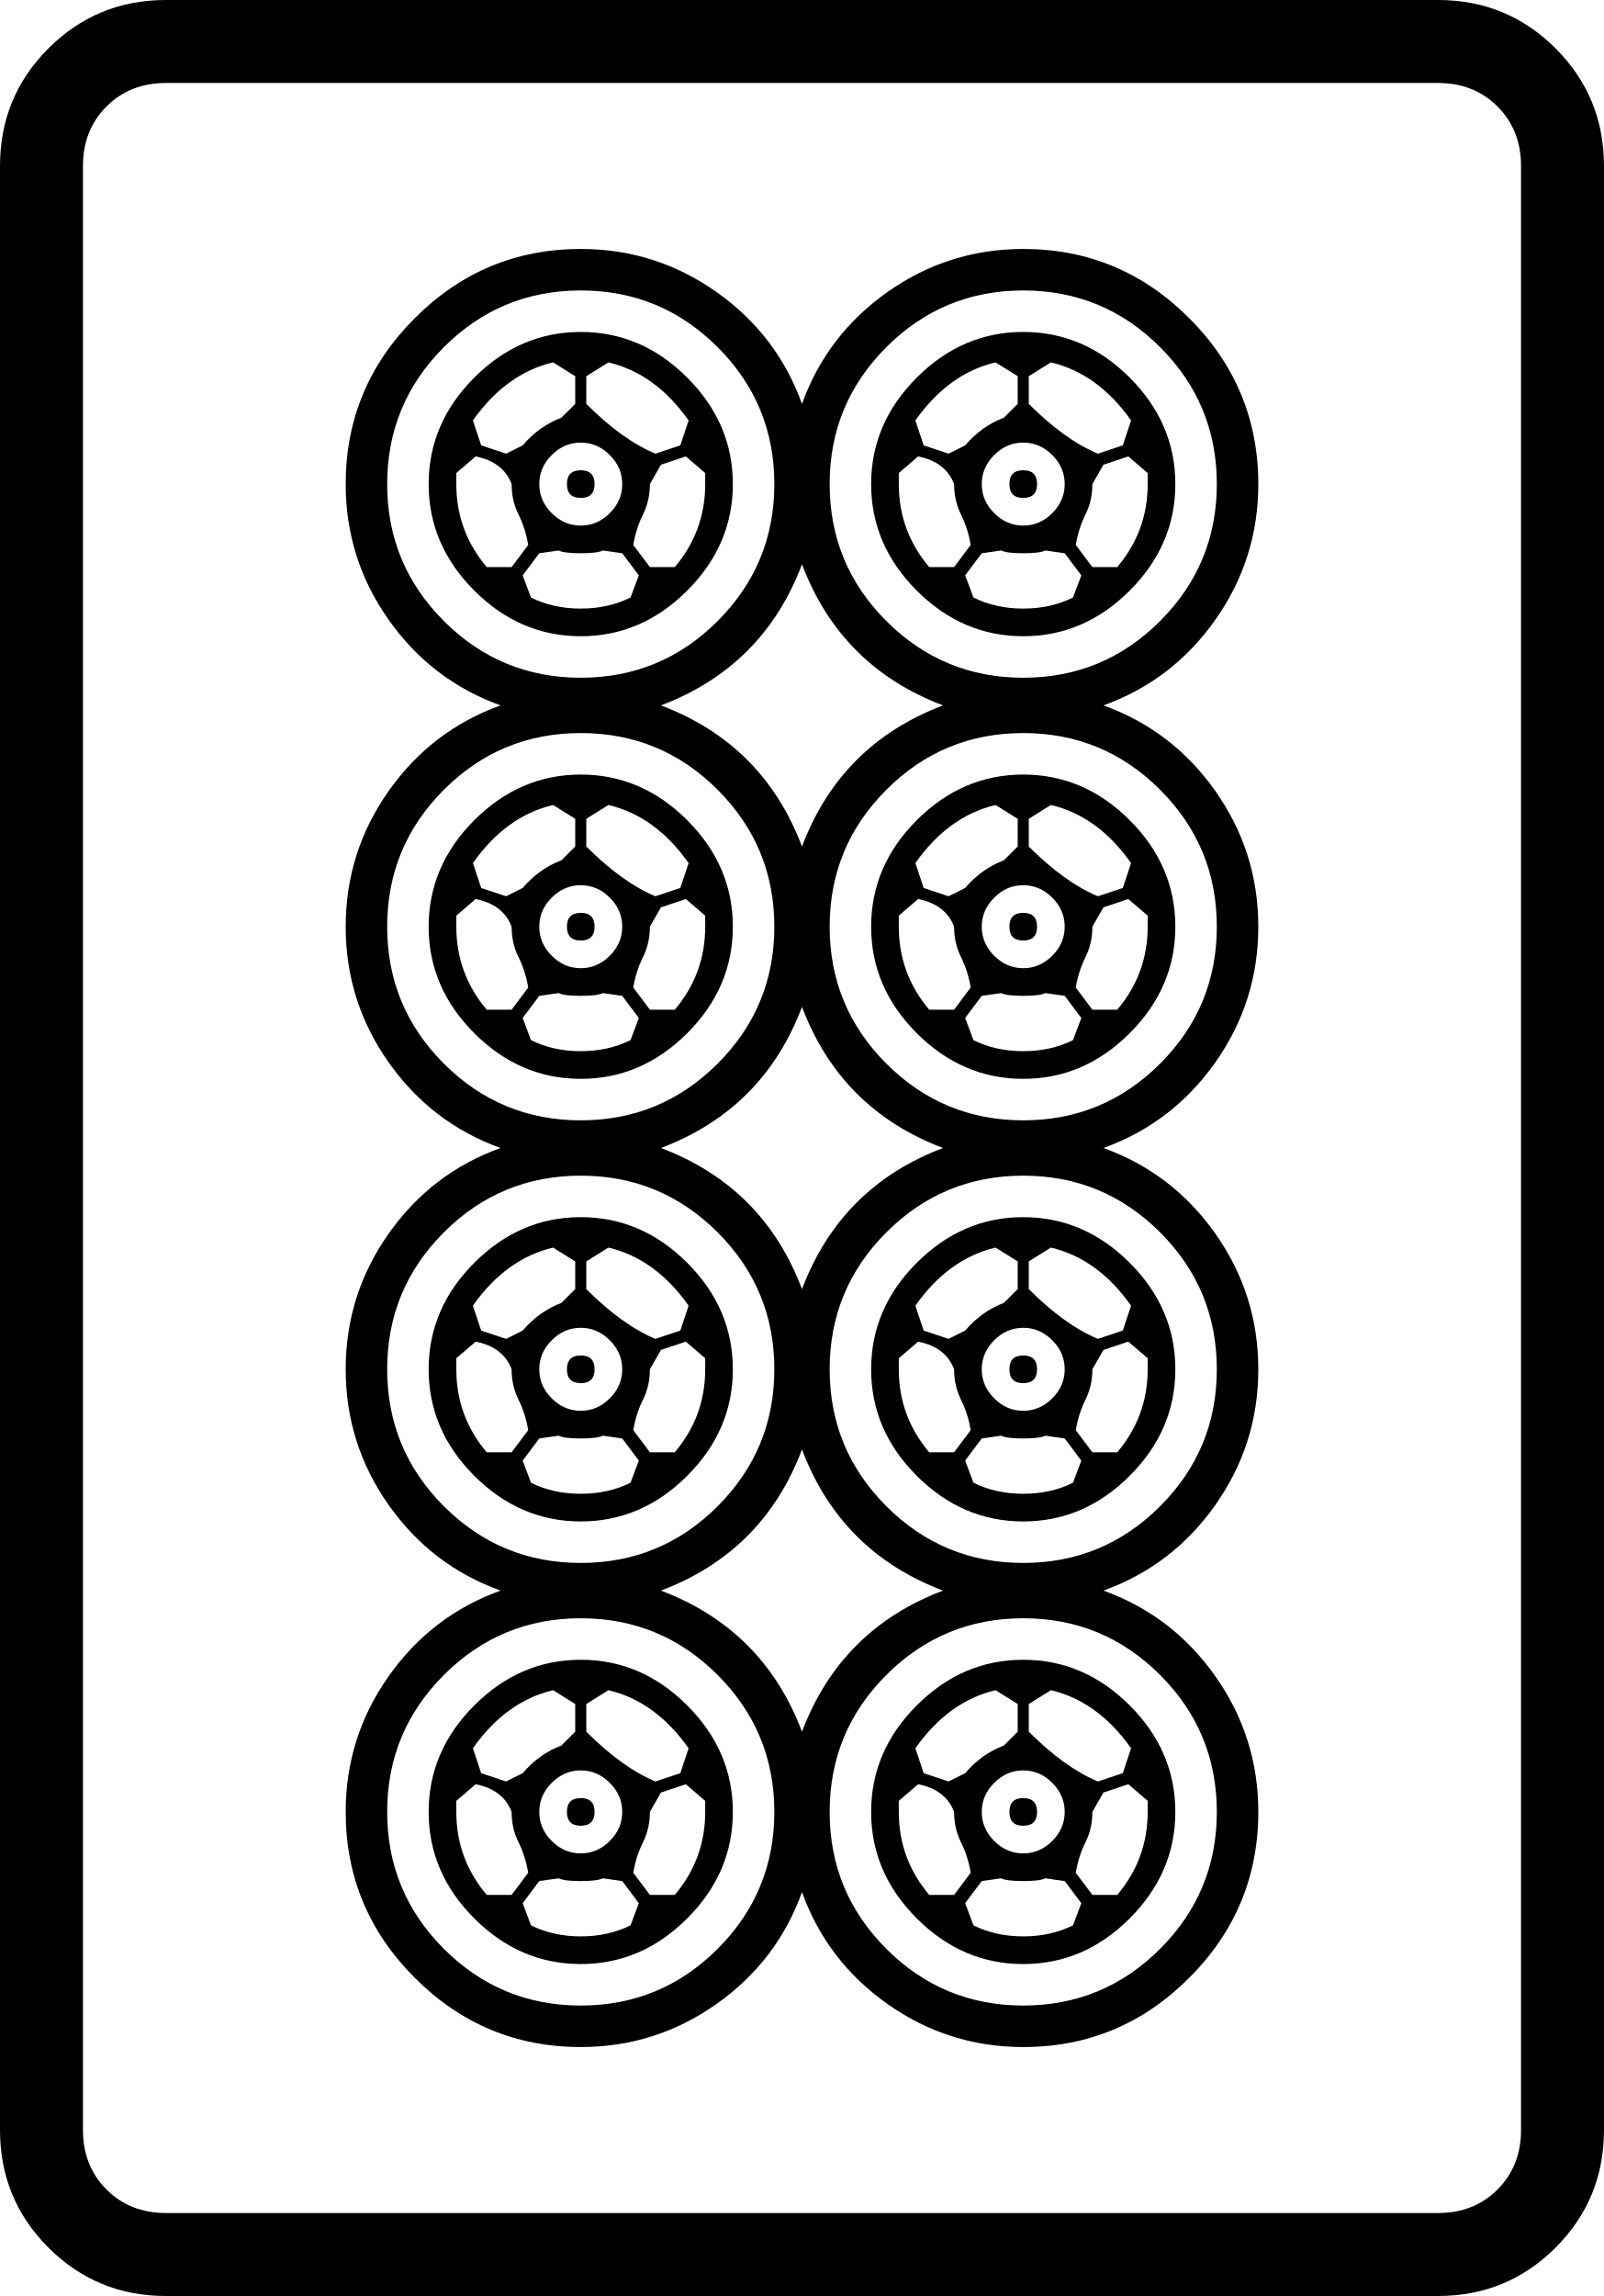
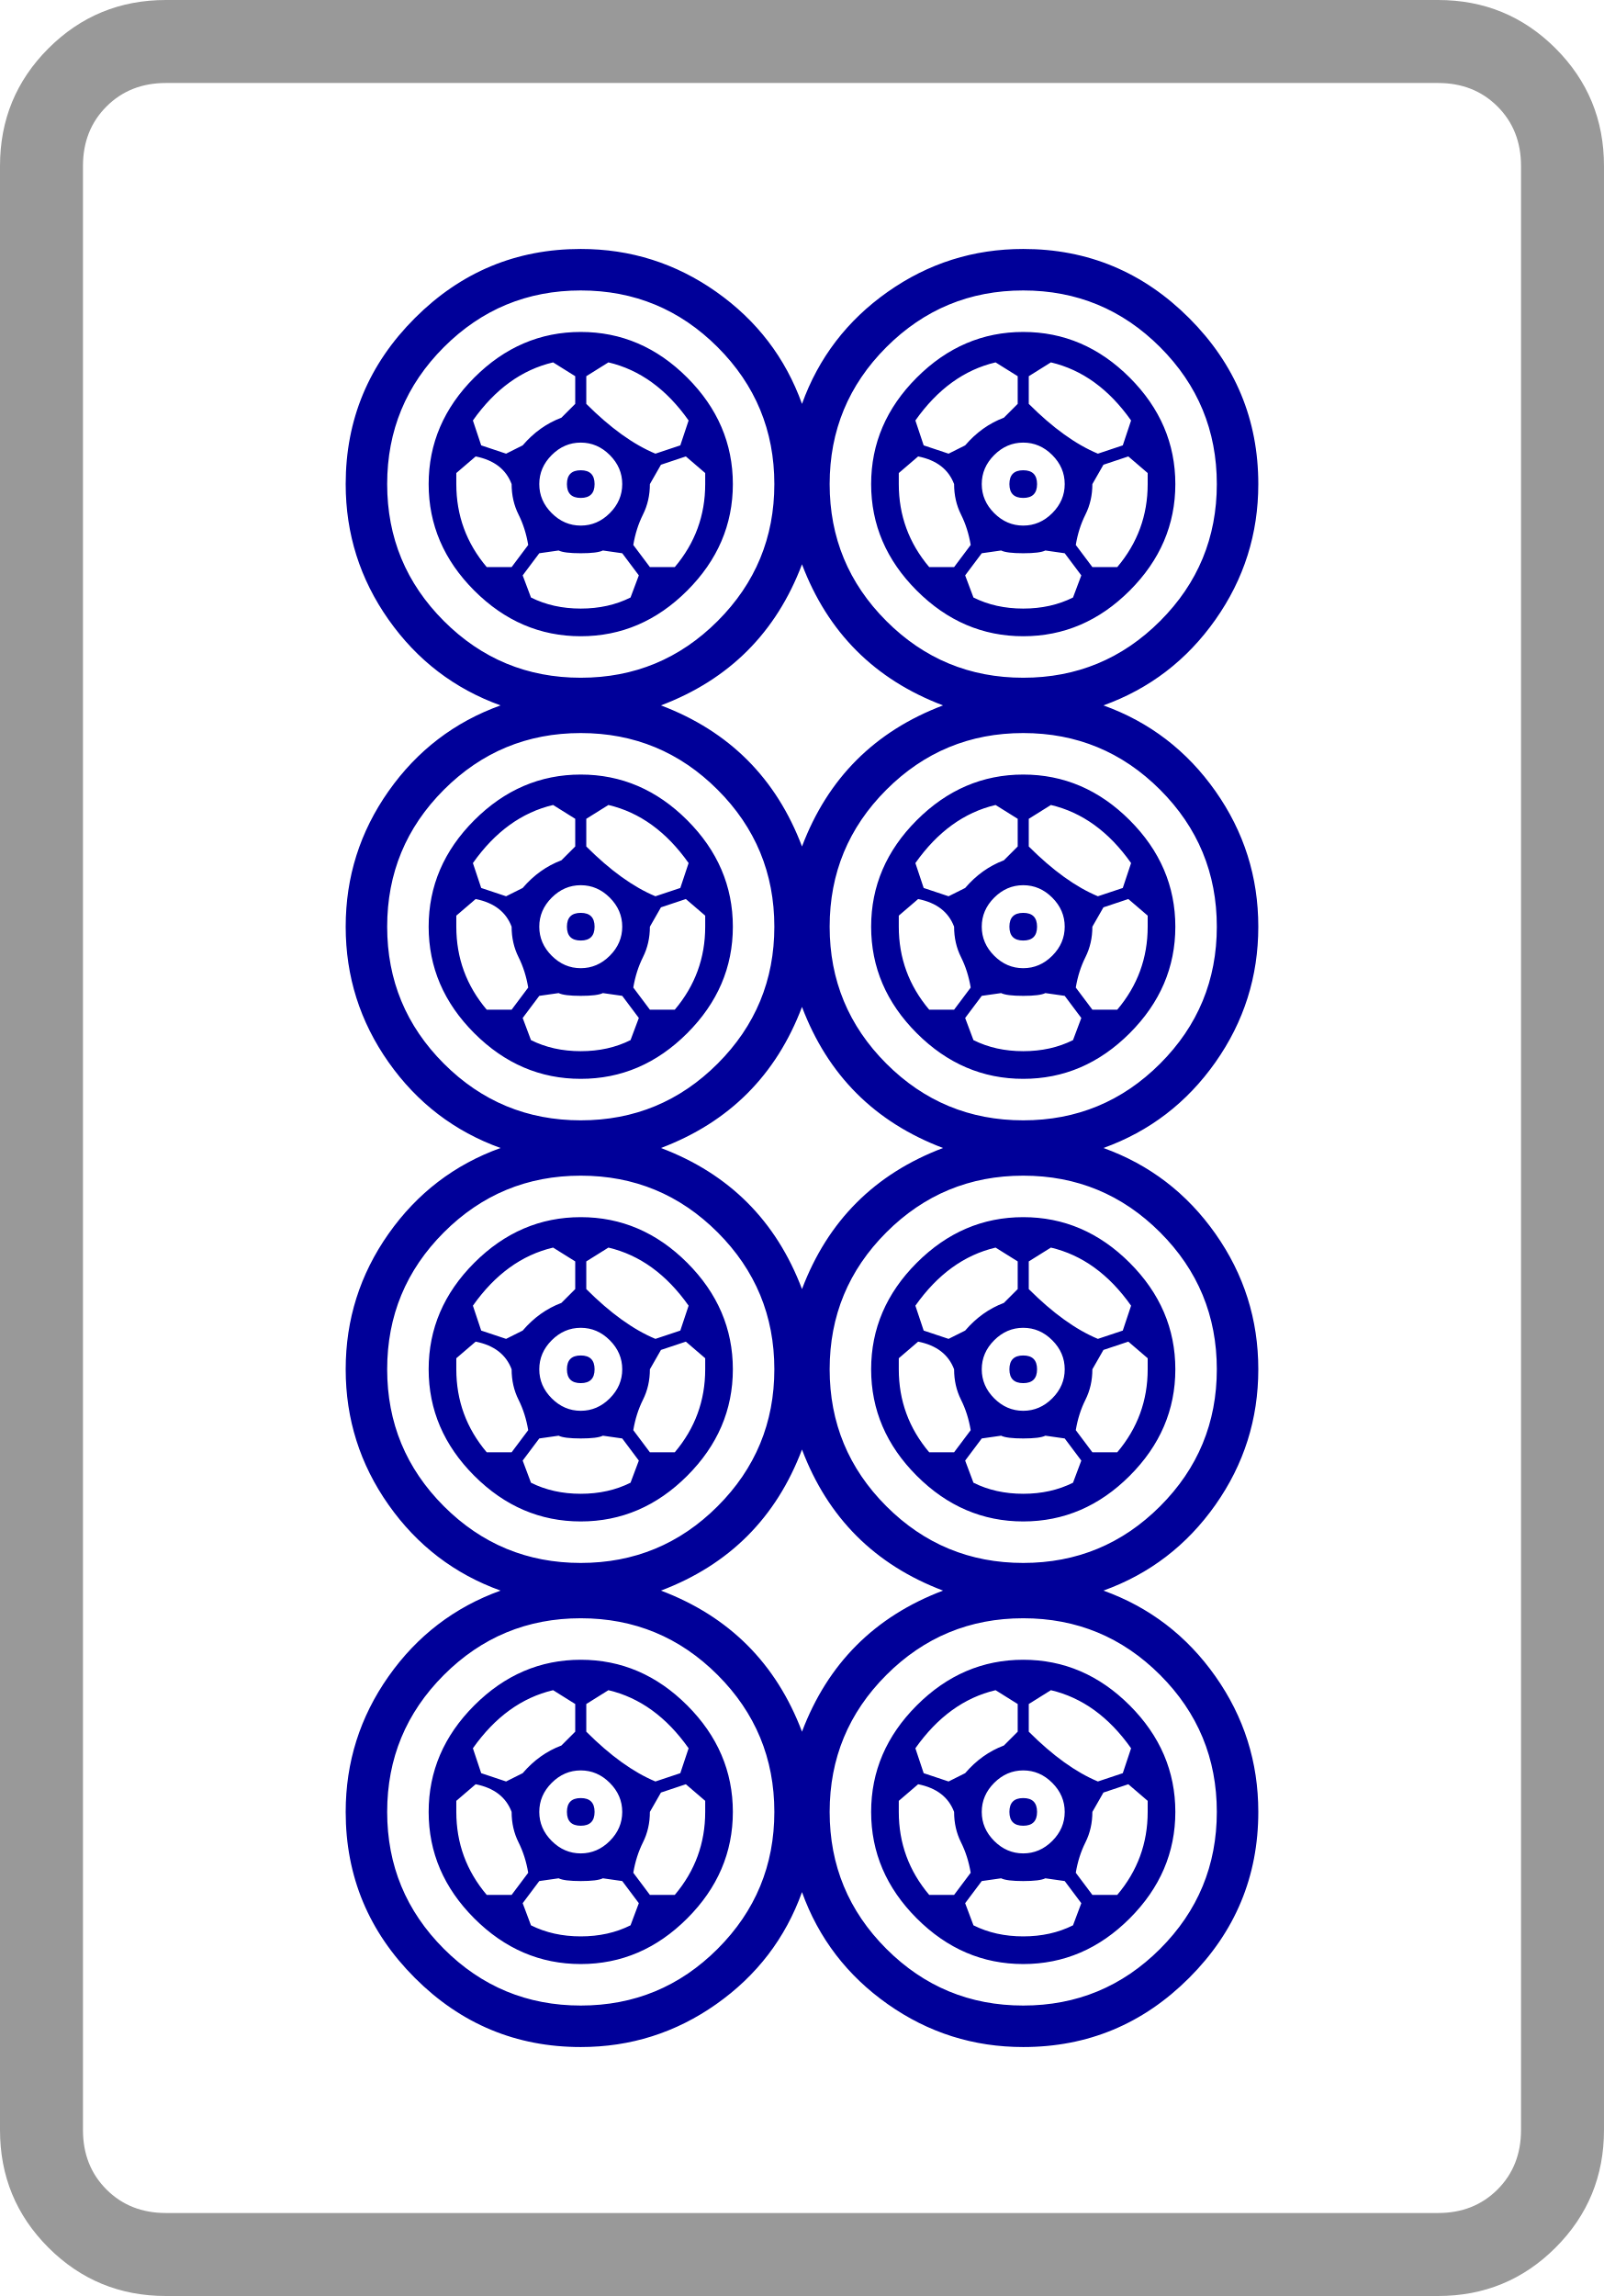
- <svg xmlns="http://www.w3.org/2000/svg" viewBox="30 -115 580 830">
-   <g>
-     <path d="M427 49q-12 -5 -25 -18v-10l8 -5q17 4 29 21l-3 9zM267 49q-12 -5 -25 -18v-10l8 -5q17 4 29 21l-3 9zM427 209q-12 -5 -25 -18v-10l8 -5q17 4 29 21l-3 9zM267 209q-12 -5 -25 -18v-10l8 -5q17 4 29 21l-3 9zM427 369q-12 -5 -25 -18v-10l8 -5q17 4 29 21l-3 9zM267 369 q-12 -5 -25 -18v-10l8 -5q17 4 29 21l-3 9zM427 529q-12 -5 -25 -18v-10l8 -5q17 4 29 21l-3 9zM267 529q-12 -5 -25 -18v-10l8 -5q17 4 29 21l-3 9zM269 460q37 -14 51 -51q14 37 51 51q-37 14 -51 51q-14 -37 -51 -51zM202 530q10 2 13 10q0 6 2.5 11t3.5 11l-6 8h-9 q-11 -13 -11 -30v-4zM248 564l7 1l6 8l-3 8q-8 4 -18 4t-18 -4l-3 -8l6 -8l7 -1q2 1 8 1t8 -1zM259 562q1 -6 3.5 -11t2.5 -11l4 -7l9 -3l7 6v4q0 17 -11 30h-9zM233 516q-8 3 -14 10l-6 3l-9 -3l-3 -9q12 -17 29 -21l8 5v10zM185 540q0 22 16.5 38.5t38.5 16.5t38.5 -16.5 t16.5 -38.5t-16.5 -38.5t-38.5 -16.5t-38.5 16.5t-16.5 38.5zM170 540q0 -29 20.5 -49.5t49.5 -20.5t49.5 20.5t20.5 49.5t-20.5 49.5t-49.5 20.5t-49.5 -20.5t-20.5 -49.5zM225 540q0 -6 4.5 -10.5t10.5 -4.5t10.5 4.5t4.5 10.5t-4.5 10.5t-10.5 4.5t-10.5 -4.5t-4.5 -10.5 zM235 540q0 5 5 5t5 -5t-5 -5t-5 5zM362 530q10 2 13 10q0 6 2.5 11t3.5 11l-6 8h-9q-11 -13 -11 -30v-4zM408 564l7 1l6 8l-3 8q-8 4 -18 4t-18 -4l-3 -8l6 -8l7 -1q2 1 8 1t8 -1zM419 562q1 -6 3.5 -11t2.5 -11l4 -7l9 -3l7 6v4q0 17 -11 30h-9zM393 516q-8 3 -14 10l-6 3 l-9 -3l-3 -9q12 -17 29 -21l8 5v10zM345 540q0 22 16.5 38.5t38.5 16.5t38.5 -16.5t16.5 -38.5t-16.5 -38.5t-38.5 -16.5t-38.5 16.5t-16.5 38.5zM330 540q0 -29 20.5 -49.5t49.5 -20.5t49.5 20.5t20.5 49.5t-20.5 49.5t-49.5 20.5t-49.5 -20.5t-20.5 -49.5zM385 540 q0 -6 4.5 -10.5t10.5 -4.5t10.5 4.5t4.5 10.5t-4.5 10.5t-10.5 4.5t-10.5 -4.5t-4.5 -10.5zM395 540q0 5 5 5t5 -5t-5 -5t-5 5zM202 370q10 2 13 10q0 6 2.5 11t3.5 11l-6 8h-9q-11 -13 -11 -30v-4zM248 404l7 1l6 8l-3 8q-8 4 -18 4t-18 -4l-3 -8l6 -8l7 -1q2 1 8 1t8 -1z M259 402q1 -6 3.5 -11t2.5 -11l4 -7l9 -3l7 6v4q0 17 -11 30h-9zM233 356q-8 3 -14 10l-6 3l-9 -3l-3 -9q12 -17 29 -21l8 5v10zM185 380q0 22 16.5 38.5t38.5 16.5t38.5 -16.5t16.5 -38.5t-16.5 -38.5t-38.5 -16.5t-38.5 16.5t-16.5 38.5zM170 380q0 -29 20.5 -49.5 t49.5 -20.5t49.5 20.5t20.5 49.5t-20.5 49.5t-49.5 20.5t-49.5 -20.5t-20.5 -49.5zM610 655v-710q0 -25 -17.5 -42.5t-42.5 -17.5h-460q-25 0 -42.5 17.5t-17.5 42.5v710q0 25 17.5 42.5t42.5 17.5h460q25 0 42.5 -17.5t17.5 -42.5zM550 685h-460q-13 0 -21.5 -8.5 t-8.5 -21.5v-710q0 -13 8.5 -21.5t21.5 -8.5h460q13 0 21.5 8.5t8.5 21.5v710q0 13 -8.5 21.5t-21.5 8.5zM225 380q0 -6 4.5 -10.5t10.5 -4.5t10.5 4.5t4.5 10.5t-4.5 10.5t-10.5 4.5t-10.5 -4.5t-4.5 -10.5zM235 380q0 5 5 5t5 -5t-5 -5t-5 5zM362 370q10 2 13 10 q0 6 2.5 11t3.5 11l-6 8h-9q-11 -13 -11 -30v-4zM408 404l7 1l6 8l-3 8q-8 4 -18 4t-18 -4l-3 -8l6 -8l7 -1q2 1 8 1t8 -1zM419 402q1 -6 3.5 -11t2.5 -11l4 -7l9 -3l7 6v4q0 17 -11 30h-9zM393 356q-8 3 -14 10l-6 3l-9 -3l-3 -9q12 -17 29 -21l8 5v10zM345 380 q0 22 16.5 38.5t38.5 16.5t38.5 -16.5t16.5 -38.5t-16.5 -38.5t-38.5 -16.5t-38.5 16.5t-16.5 38.5zM330 380q0 -29 20.5 -49.5t49.5 -20.5t49.5 20.5t20.5 49.5t-20.5 49.5t-49.5 20.5t-49.5 -20.5t-20.5 -49.5zM385 380q0 -6 4.5 -10.5t10.5 -4.5t10.5 4.5t4.5 10.5 t-4.5 10.5t-10.5 4.5t-10.5 -4.5t-4.5 -10.5zM395 380q0 5 5 5t5 -5t-5 -5t-5 5zM269 140q37 -14 51 -51q14 37 51 51q-37 14 -51 51q-14 -37 -51 -51zM202 210q10 2 13 10q0 6 2.5 11t3.5 11l-6 8h-9q-11 -13 -11 -30v-4zM248 244l7 1l6 8l-3 8q-8 4 -18 4t-18 -4l-3 -8 l6 -8l7 -1q2 1 8 1t8 -1zM259 242q1 -6 3.5 -11t2.5 -11l4 -7l9 -3l7 6v4q0 17 -11 30h-9zM233 196q-8 3 -14 10l-6 3l-9 -3l-3 -9q12 -17 29 -21l8 5v10zM185 220q0 22 16.5 38.5t38.5 16.5t38.5 -16.5t16.5 -38.5t-16.5 -38.5t-38.5 -16.5t-38.5 16.5t-16.5 38.5zM170 220 q0 -29 20.5 -49.5t49.5 -20.5t49.5 20.5t20.5 49.5t-20.5 49.5t-49.5 20.5t-49.5 -20.5t-20.5 -49.5zM225 220q0 -6 4.5 -10.5t10.5 -4.5t10.5 4.5t4.5 10.5t-4.5 10.5t-10.5 4.5t-10.5 -4.5t-4.5 -10.5zM235 220q0 5 5 5t5 -5t-5 -5t-5 5zM362 210q10 2 13 10q0 6 2.5 11 t3.5 11l-6 8h-9q-11 -13 -11 -30v-4zM408 244l7 1l6 8l-3 8q-8 4 -18 4t-18 -4l-3 -8l6 -8l7 -1q2 1 8 1t8 -1zM419 242q1 -6 3.5 -11t2.5 -11l4 -7l9 -3l7 6v4q0 17 -11 30h-9zM393 196q-8 3 -14 10l-6 3l-9 -3l-3 -9q12 -17 29 -21l8 5v10zM345 220q0 22 16.5 38.5 t38.5 16.5t38.5 -16.5t16.5 -38.5t-16.5 -38.5t-38.5 -16.5t-38.5 16.5t-16.5 38.5zM330 220q0 -29 20.5 -49.5t49.5 -20.5t49.5 20.5t20.5 49.5t-20.5 49.5t-49.5 20.5t-49.5 -20.5t-20.5 -49.5zM385 220q0 -6 4.5 -10.5t10.5 -4.5t10.5 4.5t4.5 10.5t-4.5 10.5t-10.5 4.5 t-10.5 -4.5t-4.5 -10.5zM395 220q0 5 5 5t5 -5t-5 -5t-5 5zM202 50q10 2 13 10q0 6 2.5 11t3.5 11l-6 8h-9q-11 -13 -11 -30v-4zM248 84l7 1l6 8l-3 8q-8 4 -18 4t-18 -4l-3 -8l6 -8l7 -1q2 1 8 1t8 -1zM259 82q1 -6 3.5 -11t2.5 -11l4 -7l9 -3l7 6v4q0 17 -11 30h-9z M233 36q-8 3 -14 10l-6 3l-9 -3l-3 -9q12 -17 29 -21l8 5v10zM185 60q0 22 16.5 38.5t38.5 16.5t38.5 -16.5t16.5 -38.5t-16.5 -38.5t-38.5 -16.5t-38.5 16.5t-16.5 38.5zM170 60q0 -29 20.5 -49.5t49.5 -20.5t49.5 20.5t20.5 49.5t-20.5 49.5t-49.5 20.5t-49.5 -20.5 t-20.5 -49.5zM225 60q0 -6 4.5 -10.5t10.5 -4.5t10.5 4.5t4.5 10.5t-4.5 10.5t-10.5 4.5t-10.5 -4.5t-4.5 -10.5zM235 60q0 5 5 5t5 -5t-5 -5t-5 5zM362 50q10 2 13 10q0 6 2.5 11t3.5 11l-6 8h-9q-11 -13 -11 -30v-4zM408 84l7 1l6 8l-3 8q-8 4 -18 4t-18 -4l-3 -8l6 -8 l7 -1q2 1 8 1t8 -1zM419 82q1 -6 3.5 -11t2.5 -11l4 -7l9 -3l7 6v4q0 17 -11 30h-9zM393 36q-8 3 -14 10l-6 3l-9 -3l-3 -9q12 -17 29 -21l8 5v10zM345 60q0 22 16.5 38.5t38.5 16.5t38.5 -16.5t16.5 -38.5t-16.5 -38.5t-38.5 -16.5t-38.5 16.5t-16.5 38.5zM330 60 q0 -29 20.5 -49.5t49.5 -20.5t49.5 20.5t20.5 49.5t-20.5 49.5t-49.5 20.5t-49.5 -20.5t-20.5 -49.5zM385 60q0 -6 4.5 -10.5t10.5 -4.5t10.5 4.5t4.5 10.5t-4.5 10.5t-10.5 4.5t-10.5 -4.5t-4.5 -10.5zM395 60q0 5 5 5t5 -5t-5 -5t-5 5zM155 540q0 35 25 60t60 25 q27 0 49 -15.5t31 -40.5q9 25 31 40.5t49 15.5q35 0 60 -25t25 -60q0 -27 -15.5 -49t-40.5 -31q25 -9 40.5 -31t15.5 -49t-15.5 -49t-40.5 -31q25 -9 40.5 -31t15.5 -49t-15.5 -49t-40.5 -31q25 -9 40.5 -31t15.5 -49q0 -35 -25 -60t-60 -25q-27 0 -49 15.5t-31 40.5 q-9 -25 -31 -40.5t-49 -15.5q-35 0 -60 25t-25 60q0 27 15.5 49t40.5 31q-25 9 -40.5 31t-15.5 49t15.5 49t40.5 31q-25 9 -40.5 31t-15.5 49t15.5 49t40.5 31q-25 9 -40.5 31t-15.5 49zM371 300q-37 14 -51 51q-14 -37 -51 -51q37 -14 51 -51q14 37 51 51z" />
-   </g>
+ <svg xmlns="http://www.w3.org/2000/svg" id="svg6" version="1.1" viewBox="30 -115 580 830">
+   <defs id="defs10" />
+   <path d="M 610,655 V -55 Q 610,-80 592.5,-97.5 575,-115 550,-115 H 90 Q 65,-115 47.5,-97.5 30,-80 30,-55 v 710 q 0,25 17.5,42.5 Q 65,715 90,715 h 460 q 25,0 42.5,-17.5 Q 610,680 610,655 Z m -60,30 H 90 Q 77,685 68.5,676.5 60,668 60,655 V -55 Q 60,-68 68.5,-76.5 77,-85 90,-85 h 460 q 13,0 21.5,8.5 8.5,8.5 8.5,21.5 v 710 q 0,13 -8.5,21.5 Q 563,685 550,685 Z" style="fill:#999999;stroke:none;stroke-opacity:1;fill-opacity:1" id="path900" />
+   <path d="M 427,49 Q 415,44 402,31 V 21 l 8,-5 q 17,4 29,21 l -3,9 z M 267,49 Q 255,44 242,31 V 21 l 8,-5 q 17,4 29,21 l -3,9 z m 160,160 q -12,-5 -25,-18 v -10 l 8,-5 q 17,4 29,21 l -3,9 z m -160,0 q -12,-5 -25,-18 v -10 l 8,-5 q 17,4 29,21 l -3,9 z m 160,160 q -12,-5 -25,-18 v -10 l 8,-5 q 17,4 29,21 l -3,9 z m -160,0 q -12,-5 -25,-18 v -10 l 8,-5 q 17,4 29,21 l -3,9 z m 160,160 q -12,-5 -25,-18 v -10 l 8,-5 q 17,4 29,21 l -3,9 z m -160,0 q -12,-5 -25,-18 v -10 l 8,-5 q 17,4 29,21 l -3,9 z m 2,-69 q 37,-14 51,-51 14,37 51,51 -37,14 -51,51 -14,-37 -51,-51 z m -67,70 q 10,2 13,10 0,6 2.5,11 2.5,5 3.5,11 l -6,8 h -9 q -11,-13 -11,-30 v -4 z m 46,34 7,1 6,8 -3,8 q -8,4 -18,4 -10,0 -18,-4 l -3,-8 6,-8 7,-1 q 2,1 8,1 6,0 8,-1 z m 11,-2 q 1,-6 3.5,-11 2.5,-5 2.5,-11 l 4,-7 9,-3 7,6 v 4 q 0,17 -11,30 h -9 z m -26,-46 q -8,3 -14,10 l -6,3 -9,-3 -3,-9 q 12,-17 29,-21 l 8,5 v 10 z m -48,24 q 0,22 16.5,38.5 Q 218,595 240,595 262,595 278.5,578.5 295,562 295,540 295,518 278.5,501.5 262,485 240,485 218,485 201.5,501.5 185,518 185,540 Z m -15,0 q 0,-29 20.5,-49.5 Q 211,470 240,470 q 29,0 49.5,20.5 Q 310,511 310,540 310,569 289.5,589.5 269,610 240,610 211,610 190.5,589.5 170,569 170,540 Z m 55,0 q 0,-6 4.5,-10.5 4.5,-4.5 10.5,-4.5 6,0 10.5,4.5 4.5,4.5 4.5,10.5 0,6 -4.5,10.5 -4.5,4.5 -10.5,4.5 -6,0 -10.5,-4.5 Q 225,546 225,540 Z m 10,0 q 0,5 5,5 5,0 5,-5 0,-5 -5,-5 -5,0 -5,5 z m 127,-10 q 10,2 13,10 0,6 2.5,11 2.5,5 3.5,11 l -6,8 h -9 q -11,-13 -11,-30 v -4 z m 46,34 7,1 6,8 -3,8 q -8,4 -18,4 -10,0 -18,-4 l -3,-8 6,-8 7,-1 q 2,1 8,1 6,0 8,-1 z m 11,-2 q 1,-6 3.5,-11 2.5,-5 2.5,-11 l 4,-7 9,-3 7,6 v 4 q 0,17 -11,30 h -9 z m -26,-46 q -8,3 -14,10 l -6,3 -9,-3 -3,-9 q 12,-17 29,-21 l 8,5 v 10 z m -48,24 q 0,22 16.5,38.5 Q 378,595 400,595 422,595 438.5,578.5 455,562 455,540 455,518 438.5,501.5 422,485 400,485 378,485 361.5,501.5 345,518 345,540 Z m -15,0 q 0,-29 20.5,-49.5 Q 371,470 400,470 q 29,0 49.5,20.5 Q 470,511 470,540 470,569 449.5,589.5 429,610 400,610 371,610 350.5,589.5 330,569 330,540 Z m 55,0 q 0,-6 4.5,-10.5 4.5,-4.5 10.5,-4.5 6,0 10.5,4.5 4.5,4.5 4.5,10.5 0,6 -4.5,10.5 -4.5,4.5 -10.5,4.5 -6,0 -10.5,-4.5 Q 385,546 385,540 Z m 10,0 q 0,5 5,5 5,0 5,-5 0,-5 -5,-5 -5,0 -5,5 z M 202,370 q 10,2 13,10 0,6 2.5,11 2.5,5 3.5,11 l -6,8 h -9 q -11,-13 -11,-30 v -4 z m 46,34 7,1 6,8 -3,8 q -8,4 -18,4 -10,0 -18,-4 l -3,-8 6,-8 7,-1 q 2,1 8,1 6,0 8,-1 z m 11,-2 q 1,-6 3.5,-11 2.5,-5 2.5,-11 l 4,-7 9,-3 7,6 v 4 q 0,17 -11,30 h -9 z m -26,-46 q -8,3 -14,10 l -6,3 -9,-3 -3,-9 q 12,-17 29,-21 l 8,5 v 10 z m -48,24 q 0,22 16.5,38.5 Q 218,435 240,435 262,435 278.5,418.5 295,402 295,380 295,358 278.5,341.5 262,325 240,325 218,325 201.5,341.5 185,358 185,380 Z m -15,0 q 0,-29 20.5,-49.5 Q 211,310 240,310 q 29,0 49.5,20.5 Q 310,351 310,380 310,409 289.5,429.5 269,450 240,450 211,450 190.5,429.5 170,409 170,380 Z m 55,0 q 0,-6 4.5,-10.5 4.5,-4.5 10.5,-4.5 6,0 10.5,4.5 4.5,4.5 4.5,10.5 0,6 -4.5,10.5 -4.5,4.5 -10.5,4.5 -6,0 -10.5,-4.5 Q 225,386 225,380 Z m 10,0 q 0,5 5,5 5,0 5,-5 0,-5 -5,-5 -5,0 -5,5 z m 127,-10 q 10,2 13,10 0,6 2.5,11 2.5,5 3.5,11 l -6,8 h -9 q -11,-13 -11,-30 v -4 z m 46,34 7,1 6,8 -3,8 q -8,4 -18,4 -10,0 -18,-4 l -3,-8 6,-8 7,-1 q 2,1 8,1 6,0 8,-1 z m 11,-2 q 1,-6 3.5,-11 2.5,-5 2.5,-11 l 4,-7 9,-3 7,6 v 4 q 0,17 -11,30 h -9 z m -26,-46 q -8,3 -14,10 l -6,3 -9,-3 -3,-9 q 12,-17 29,-21 l 8,5 v 10 z m -48,24 q 0,22 16.5,38.5 Q 378,435 400,435 422,435 438.5,418.5 455,402 455,380 455,358 438.5,341.5 422,325 400,325 378,325 361.5,341.5 345,358 345,380 Z m -15,0 q 0,-29 20.5,-49.5 Q 371,310 400,310 q 29,0 49.5,20.5 Q 470,351 470,380 470,409 449.5,429.5 429,450 400,450 371,450 350.5,429.5 330,409 330,380 Z m 55,0 q 0,-6 4.5,-10.5 4.5,-4.5 10.5,-4.5 6,0 10.5,4.5 4.5,4.5 4.5,10.5 0,6 -4.5,10.5 -4.5,4.5 -10.5,4.5 -6,0 -10.5,-4.5 Q 385,386 385,380 Z m 10,0 q 0,5 5,5 5,0 5,-5 0,-5 -5,-5 -5,0 -5,5 z M 269,140 q 37,-14 51,-51 14,37 51,51 -37,14 -51,51 -14,-37 -51,-51 z m -67,70 q 10,2 13,10 0,6 2.5,11 2.5,5 3.5,11 l -6,8 h -9 q -11,-13 -11,-30 v -4 z m 46,34 7,1 6,8 -3,8 q -8,4 -18,4 -10,0 -18,-4 l -3,-8 6,-8 7,-1 q 2,1 8,1 6,0 8,-1 z m 11,-2 q 1,-6 3.5,-11 2.5,-5 2.5,-11 l 4,-7 9,-3 7,6 v 4 q 0,17 -11,30 h -9 z m -26,-46 q -8,3 -14,10 l -6,3 -9,-3 -3,-9 q 12,-17 29,-21 l 8,5 v 10 z m -48,24 q 0,22 16.5,38.5 Q 218,275 240,275 262,275 278.5,258.5 295,242 295,220 295,198 278.5,181.5 262,165 240,165 218,165 201.5,181.5 185,198 185,220 Z m -15,0 q 0,-29 20.5,-49.5 Q 211,150 240,150 q 29,0 49.5,20.5 Q 310,191 310,220 310,249 289.5,269.5 269,290 240,290 211,290 190.5,269.5 170,249 170,220 Z m 55,0 q 0,-6 4.5,-10.5 4.5,-4.5 10.5,-4.5 6,0 10.5,4.5 4.5,4.5 4.5,10.5 0,6 -4.5,10.5 -4.5,4.5 -10.5,4.5 -6,0 -10.5,-4.5 Q 225,226 225,220 Z m 10,0 q 0,5 5,5 5,0 5,-5 0,-5 -5,-5 -5,0 -5,5 z m 127,-10 q 10,2 13,10 0,6 2.5,11 2.5,5 3.5,11 l -6,8 h -9 q -11,-13 -11,-30 v -4 z m 46,34 7,1 6,8 -3,8 q -8,4 -18,4 -10,0 -18,-4 l -3,-8 6,-8 7,-1 q 2,1 8,1 6,0 8,-1 z m 11,-2 q 1,-6 3.5,-11 2.5,-5 2.5,-11 l 4,-7 9,-3 7,6 v 4 q 0,17 -11,30 h -9 z m -26,-46 q -8,3 -14,10 l -6,3 -9,-3 -3,-9 q 12,-17 29,-21 l 8,5 v 10 z m -48,24 q 0,22 16.5,38.5 Q 378,275 400,275 422,275 438.5,258.5 455,242 455,220 455,198 438.5,181.5 422,165 400,165 378,165 361.5,181.5 345,198 345,220 Z m -15,0 q 0,-29 20.5,-49.5 Q 371,150 400,150 q 29,0 49.5,20.5 Q 470,191 470,220 470,249 449.5,269.5 429,290 400,290 371,290 350.5,269.5 330,249 330,220 Z m 55,0 q 0,-6 4.5,-10.5 4.5,-4.5 10.5,-4.5 6,0 10.5,4.5 4.5,4.5 4.5,10.5 0,6 -4.5,10.5 -4.5,4.5 -10.5,4.5 -6,0 -10.5,-4.5 Q 385,226 385,220 Z m 10,0 q 0,5 5,5 5,0 5,-5 0,-5 -5,-5 -5,0 -5,5 z M 202,50 q 10,2 13,10 0,6 2.5,11 2.5,5 3.5,11 l -6,8 h -9 Q 195,77 195,60 v -4 z m 46,34 7,1 6,8 -3,8 q -8,4 -18,4 -10,0 -18,-4 l -3,-8 6,-8 7,-1 q 2,1 8,1 6,0 8,-1 z m 11,-2 q 1,-6 3.5,-11 2.5,-5 2.5,-11 l 4,-7 9,-3 7,6 v 4 q 0,17 -11,30 h -9 z M 233,36 q -8,3 -14,10 l -6,3 -9,-3 -3,-9 q 12,-17 29,-21 l 8,5 v 10 z m -48,24 q 0,22 16.5,38.5 Q 218,115 240,115 262,115 278.5,98.5 295,82 295,60 295,38 278.5,21.5 262,5 240,5 218,5 201.5,21.5 185,38 185,60 Z m -15,0 Q 170,31 190.5,10.5 211,-10 240,-10 269,-10 289.5,10.5 310,31 310,60 310,89 289.5,109.5 269,130 240,130 211,130 190.5,109.5 170,89 170,60 Z m 55,0 q 0,-6 4.5,-10.5 Q 234,45 240,45 q 6,0 10.5,4.5 4.5,4.5 4.5,10.5 0,6 -4.5,10.5 Q 246,75 240,75 234,75 229.5,70.5 225,66 225,60 Z m 10,0 q 0,5 5,5 5,0 5,-5 0,-5 -5,-5 -5,0 -5,5 z M 362,50 q 10,2 13,10 0,6 2.5,11 2.5,5 3.5,11 l -6,8 h -9 Q 355,77 355,60 v -4 z m 46,34 7,1 6,8 -3,8 q -8,4 -18,4 -10,0 -18,-4 l -3,-8 6,-8 7,-1 q 2,1 8,1 6,0 8,-1 z m 11,-2 q 1,-6 3.5,-11 2.5,-5 2.5,-11 l 4,-7 9,-3 7,6 v 4 q 0,17 -11,30 h -9 z M 393,36 q -8,3 -14,10 l -6,3 -9,-3 -3,-9 q 12,-17 29,-21 l 8,5 v 10 z m -48,24 q 0,22 16.5,38.5 Q 378,115 400,115 422,115 438.5,98.5 455,82 455,60 455,38 438.5,21.5 422,5 400,5 378,5 361.5,21.5 345,38 345,60 Z m -15,0 Q 330,31 350.5,10.5 371,-10 400,-10 429,-10 449.5,10.5 470,31 470,60 470,89 449.5,109.5 429,130 400,130 371,130 350.5,109.5 330,89 330,60 Z m 55,0 q 0,-6 4.5,-10.5 Q 394,45 400,45 q 6,0 10.5,4.5 4.5,4.5 4.5,10.5 0,6 -4.5,10.5 Q 406,75 400,75 394,75 389.5,70.5 385,66 385,60 Z m 10,0 q 0,5 5,5 5,0 5,-5 0,-5 -5,-5 -5,0 -5,5 z M 155,540 q 0,35 25,60 25,25 60,25 27,0 49,-15.5 22,-15.5 31,-40.5 9,25 31,40.5 22,15.5 49,15.5 35,0 60,-25 25,-25 25,-60 0,-27 -15.5,-49 Q 454,469 429,460 454,451 469.5,429 485,407 485,380 485,353 469.5,331 454,309 429,300 454,291 469.5,269 485,247 485,220 485,193 469.5,171 454,149 429,140 454,131 469.5,109 485,87 485,60 485,25 460,0 435,-25 400,-25 373,-25 351,-9.5 329,6 320,31 311,6 289,-9.5 267,-25 240,-25 q -35,0 -60,25 -25,25 -25,60 0,27 15.5,49 15.5,22 40.5,31 -25,9 -40.5,31 -15.5,22 -15.5,49 0,27 15.5,49 15.5,22 40.5,31 -25,9 -40.5,31 -15.5,22 -15.5,49 0,27 15.5,49 15.5,22 40.5,31 -25,9 -40.5,31 Q 155,513 155,540 Z M 371,300 q -37,14 -51,51 -14,-37 -51,-51 37,-14 51,-51 14,37 51,51 z" style="fill:#000099;stroke:none;stroke-opacity:1;fill-opacity:1" id="path2" />
</svg>
